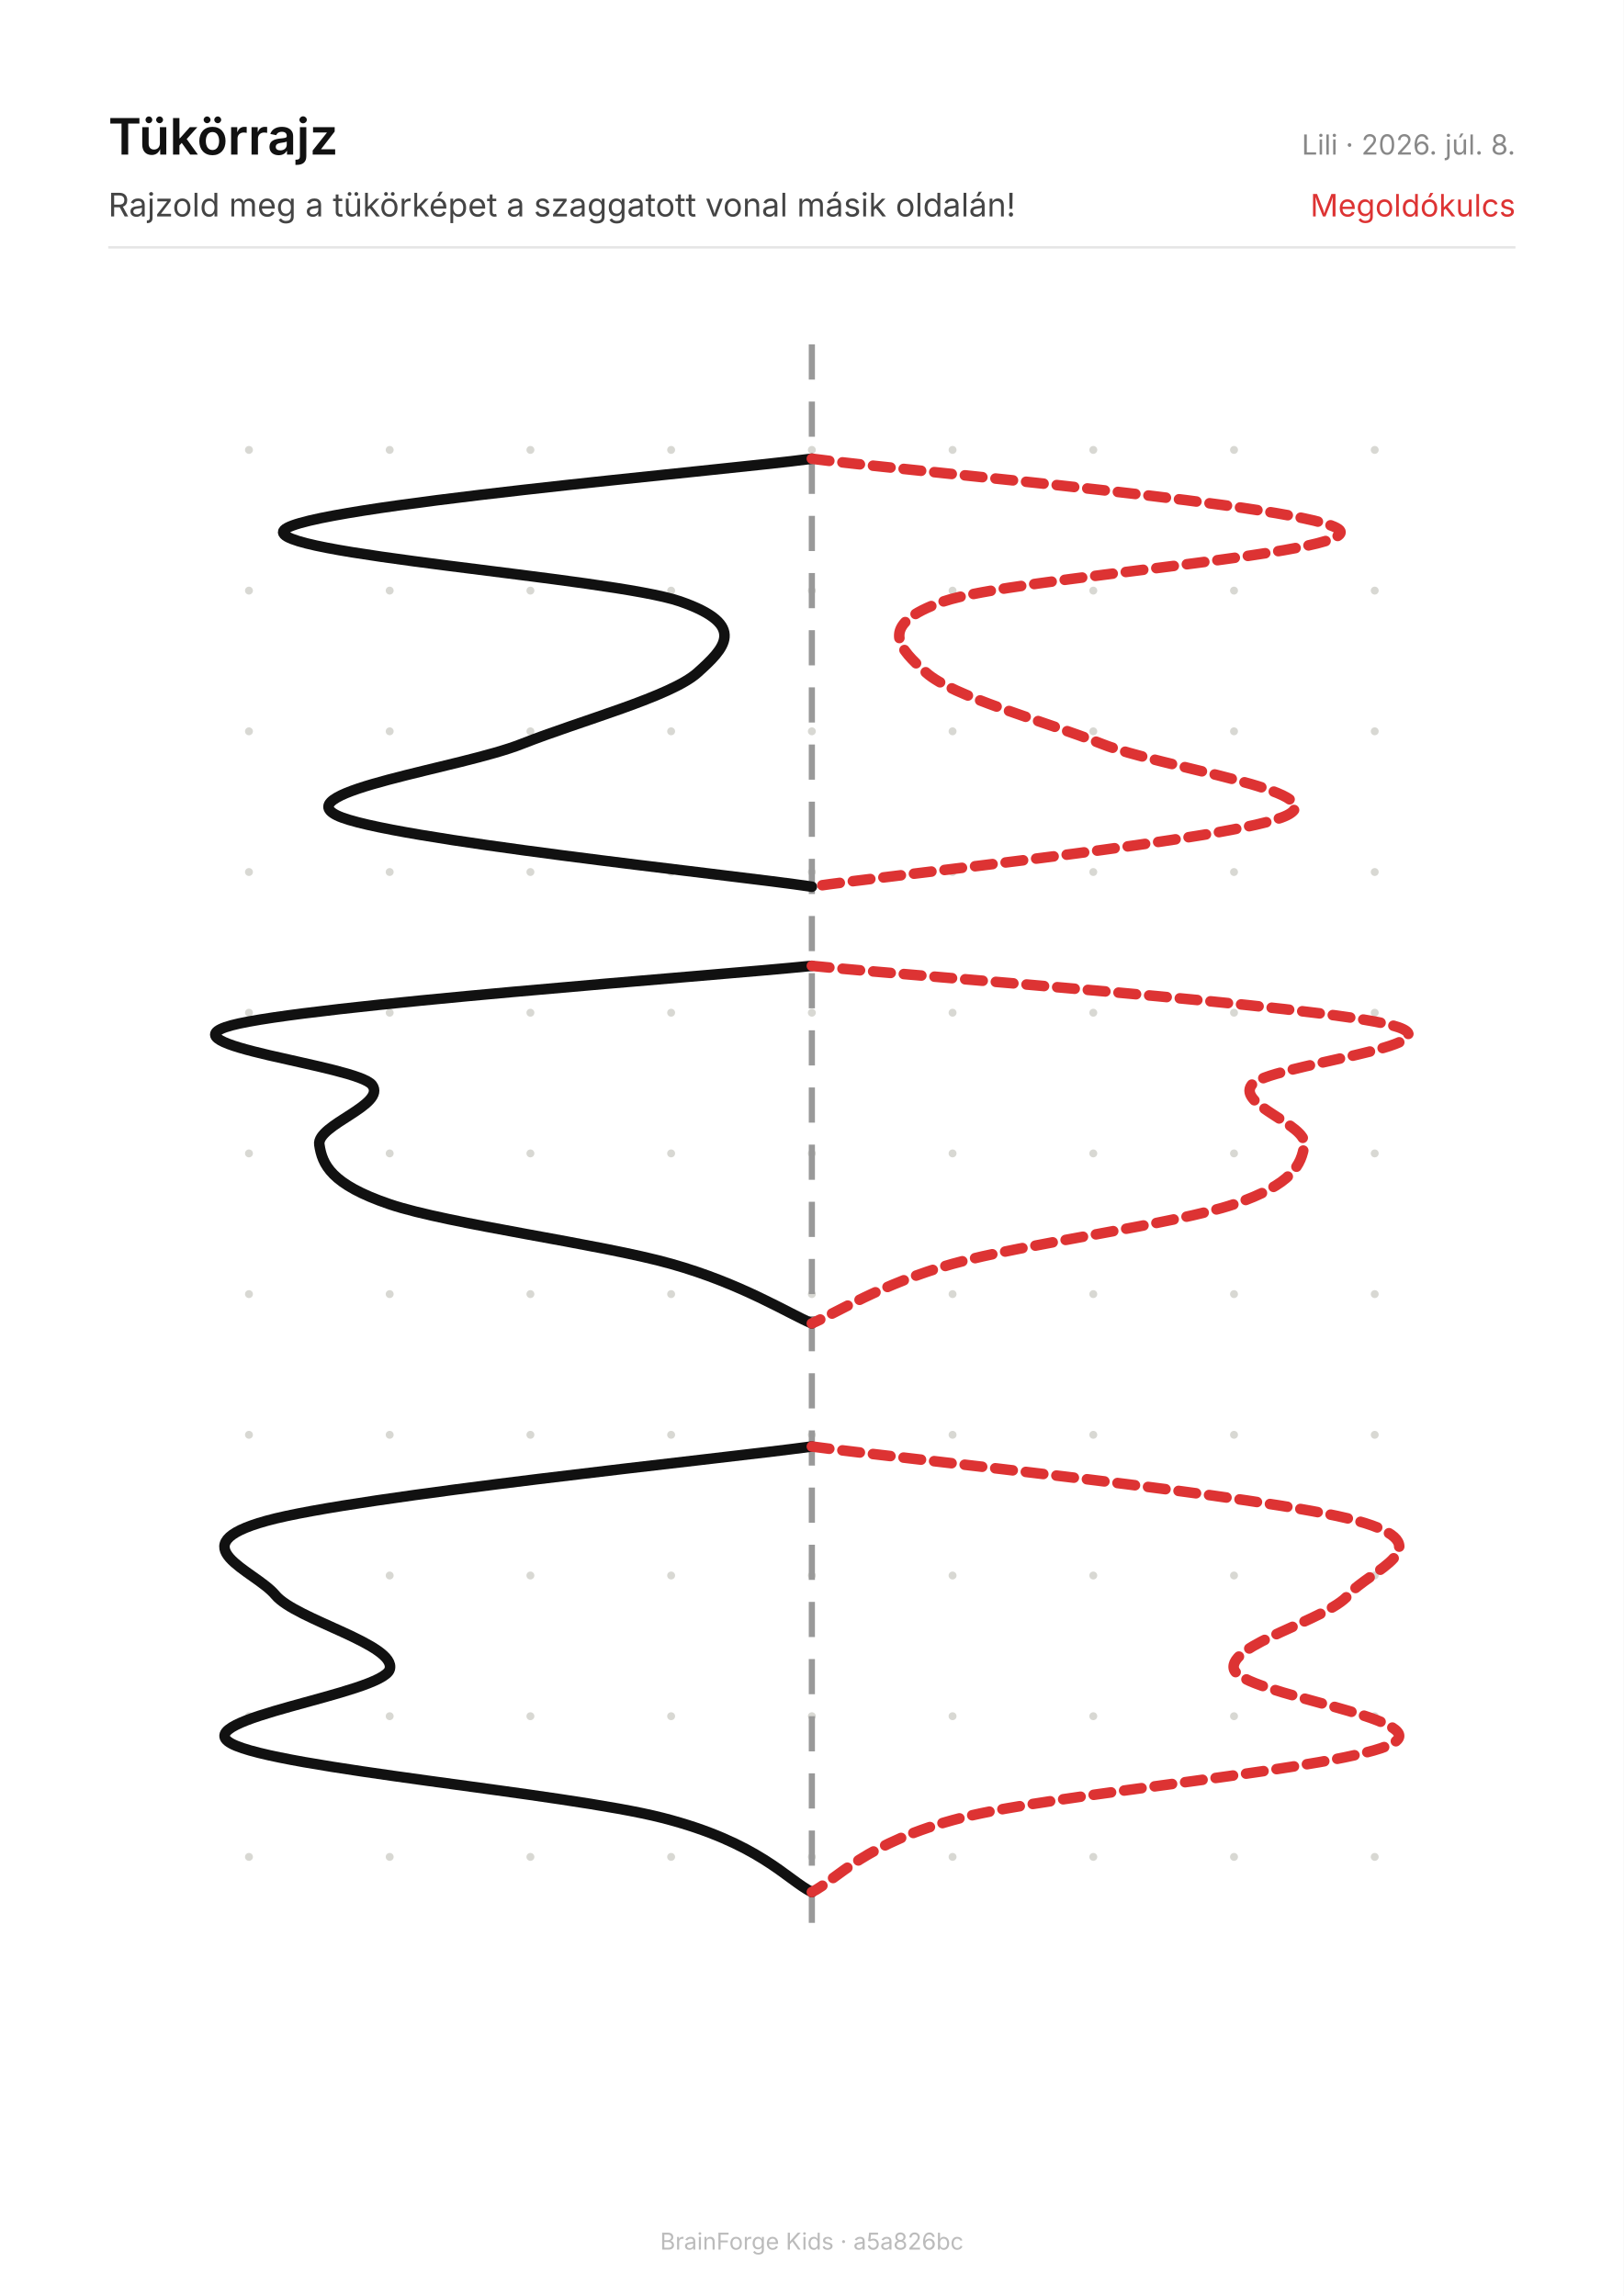
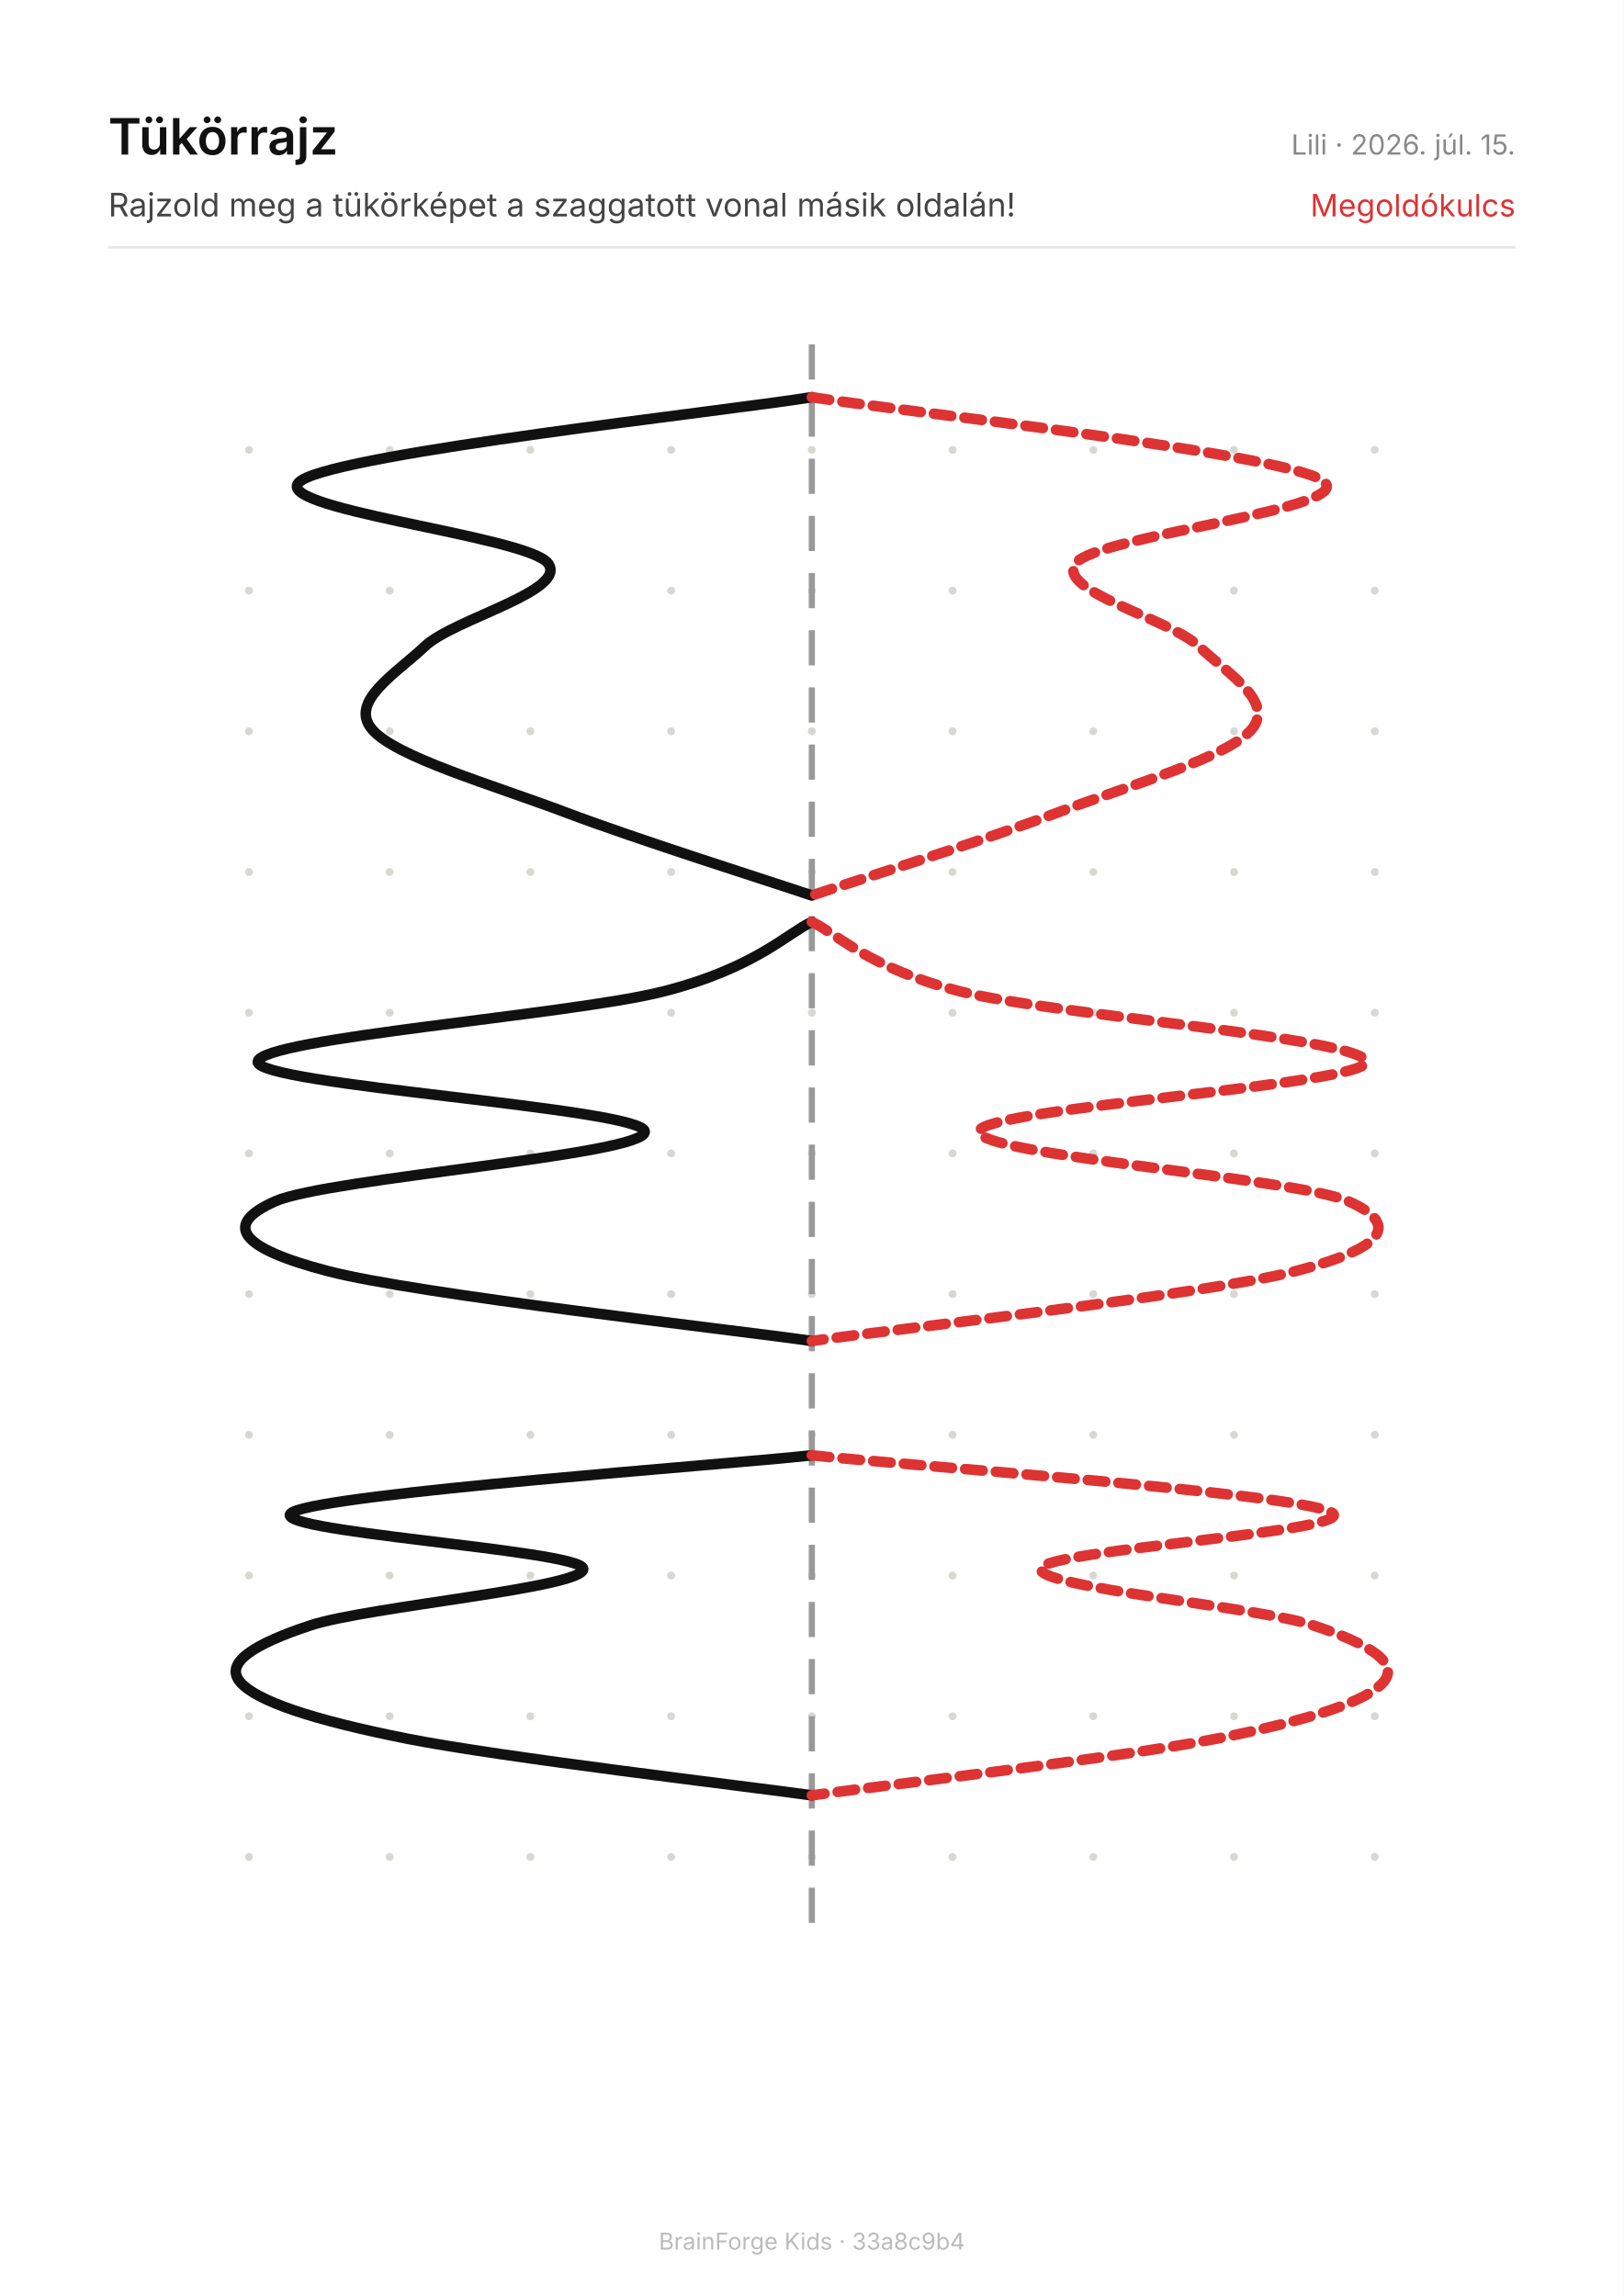
<svg xmlns="http://www.w3.org/2000/svg" width="210mm" height="297mm" viewBox="0 0 210 297" font-family="system-ui, -apple-system, sans-serif">
  <rect width="210" height="297" fill="#fff" />
  <text x="14" y="20" font-size="6.5" font-weight="600" fill="#111">Tükörrajz</text>
-   <text x="196" y="20" font-size="3.6" fill="#888" text-anchor="end">Lili  ·  2026. júl. 8.</text>
+   <text x="196" y="20" font-size="3.6" fill="#888" text-anchor="end">Lili  ·  2026. júl. 15.</text>
  <text x="14" y="28" font-size="4.2" fill="#444">Rajzold meg a tükörképet a szaggatott vonal másik oldalán!</text>
  <line x1="14" y1="32" x2="196" y2="32" stroke="#e5e5e5" stroke-width="0.3" />
  <text x="196" y="28" font-size="4" fill="#d33" text-anchor="end">Megoldókulcs</text>
  <g transform="translate(14.00 40.00) scale(1.1375)">
    <g>
      <circle cx="16" cy="16" r="0.45" fill="#d8d8d3" />
      <circle cx="16" cy="32" r="0.45" fill="#d8d8d3" />
      <circle cx="16" cy="48" r="0.45" fill="#d8d8d3" />
      <circle cx="16" cy="64" r="0.45" fill="#d8d8d3" />
      <circle cx="16" cy="80" r="0.45" fill="#d8d8d3" />
      <circle cx="16" cy="96" r="0.45" fill="#d8d8d3" />
      <circle cx="16" cy="112" r="0.45" fill="#d8d8d3" />
      <circle cx="16" cy="128" r="0.45" fill="#d8d8d3" />
      <circle cx="16" cy="144" r="0.45" fill="#d8d8d3" />
      <circle cx="16" cy="160" r="0.45" fill="#d8d8d3" />
      <circle cx="16" cy="176" r="0.45" fill="#d8d8d3" />
      <circle cx="32" cy="16" r="0.45" fill="#d8d8d3" />
      <circle cx="32" cy="32" r="0.45" fill="#d8d8d3" />
      <circle cx="32" cy="48" r="0.45" fill="#d8d8d3" />
      <circle cx="32" cy="64" r="0.45" fill="#d8d8d3" />
      <circle cx="32" cy="80" r="0.45" fill="#d8d8d3" />
      <circle cx="32" cy="96" r="0.45" fill="#d8d8d3" />
      <circle cx="32" cy="112" r="0.45" fill="#d8d8d3" />
      <circle cx="32" cy="128" r="0.45" fill="#d8d8d3" />
      <circle cx="32" cy="144" r="0.45" fill="#d8d8d3" />
      <circle cx="32" cy="160" r="0.45" fill="#d8d8d3" />
      <circle cx="32" cy="176" r="0.45" fill="#d8d8d3" />
      <circle cx="48" cy="16" r="0.45" fill="#d8d8d3" />
      <circle cx="48" cy="32" r="0.45" fill="#d8d8d3" />
      <circle cx="48" cy="48" r="0.45" fill="#d8d8d3" />
      <circle cx="48" cy="64" r="0.45" fill="#d8d8d3" />
      <circle cx="48" cy="80" r="0.45" fill="#d8d8d3" />
      <circle cx="48" cy="96" r="0.45" fill="#d8d8d3" />
      <circle cx="48" cy="112" r="0.45" fill="#d8d8d3" />
      <circle cx="48" cy="128" r="0.45" fill="#d8d8d3" />
      <circle cx="48" cy="144" r="0.45" fill="#d8d8d3" />
      <circle cx="48" cy="160" r="0.45" fill="#d8d8d3" />
      <circle cx="48" cy="176" r="0.45" fill="#d8d8d3" />
      <circle cx="64" cy="16" r="0.45" fill="#d8d8d3" />
      <circle cx="64" cy="32" r="0.45" fill="#d8d8d3" />
      <circle cx="64" cy="48" r="0.45" fill="#d8d8d3" />
      <circle cx="64" cy="64" r="0.45" fill="#d8d8d3" />
      <circle cx="64" cy="80" r="0.45" fill="#d8d8d3" />
      <circle cx="64" cy="96" r="0.45" fill="#d8d8d3" />
      <circle cx="64" cy="112" r="0.45" fill="#d8d8d3" />
      <circle cx="64" cy="128" r="0.45" fill="#d8d8d3" />
      <circle cx="64" cy="144" r="0.45" fill="#d8d8d3" />
      <circle cx="64" cy="160" r="0.45" fill="#d8d8d3" />
      <circle cx="64" cy="176" r="0.45" fill="#d8d8d3" />
      <circle cx="80" cy="16" r="0.45" fill="#d8d8d3" />
      <circle cx="80" cy="32" r="0.45" fill="#d8d8d3" />
      <circle cx="80" cy="48" r="0.45" fill="#d8d8d3" />
      <circle cx="80" cy="64" r="0.45" fill="#d8d8d3" />
      <circle cx="80" cy="80" r="0.45" fill="#d8d8d3" />
      <circle cx="80" cy="96" r="0.45" fill="#d8d8d3" />
      <circle cx="80" cy="112" r="0.45" fill="#d8d8d3" />
      <circle cx="80" cy="128" r="0.45" fill="#d8d8d3" />
      <circle cx="80" cy="144" r="0.45" fill="#d8d8d3" />
      <circle cx="80" cy="160" r="0.45" fill="#d8d8d3" />
      <circle cx="80" cy="176" r="0.45" fill="#d8d8d3" />
      <circle cx="96" cy="16" r="0.45" fill="#d8d8d3" />
      <circle cx="96" cy="32" r="0.45" fill="#d8d8d3" />
      <circle cx="96" cy="48" r="0.45" fill="#d8d8d3" />
      <circle cx="96" cy="64" r="0.45" fill="#d8d8d3" />
      <circle cx="96" cy="80" r="0.45" fill="#d8d8d3" />
      <circle cx="96" cy="96" r="0.45" fill="#d8d8d3" />
      <circle cx="96" cy="112" r="0.45" fill="#d8d8d3" />
      <circle cx="96" cy="128" r="0.45" fill="#d8d8d3" />
      <circle cx="96" cy="144" r="0.45" fill="#d8d8d3" />
      <circle cx="96" cy="160" r="0.45" fill="#d8d8d3" />
      <circle cx="96" cy="176" r="0.45" fill="#d8d8d3" />
      <circle cx="112" cy="16" r="0.45" fill="#d8d8d3" />
      <circle cx="112" cy="32" r="0.45" fill="#d8d8d3" />
      <circle cx="112" cy="48" r="0.45" fill="#d8d8d3" />
      <circle cx="112" cy="64" r="0.45" fill="#d8d8d3" />
      <circle cx="112" cy="80" r="0.45" fill="#d8d8d3" />
      <circle cx="112" cy="96" r="0.45" fill="#d8d8d3" />
      <circle cx="112" cy="112" r="0.45" fill="#d8d8d3" />
      <circle cx="112" cy="128" r="0.45" fill="#d8d8d3" />
      <circle cx="112" cy="144" r="0.45" fill="#d8d8d3" />
      <circle cx="112" cy="160" r="0.45" fill="#d8d8d3" />
      <circle cx="112" cy="176" r="0.45" fill="#d8d8d3" />
      <circle cx="128" cy="16" r="0.45" fill="#d8d8d3" />
      <circle cx="128" cy="32" r="0.45" fill="#d8d8d3" />
      <circle cx="128" cy="48" r="0.45" fill="#d8d8d3" />
      <circle cx="128" cy="64" r="0.45" fill="#d8d8d3" />
      <circle cx="128" cy="80" r="0.45" fill="#d8d8d3" />
      <circle cx="128" cy="96" r="0.45" fill="#d8d8d3" />
      <circle cx="128" cy="112" r="0.45" fill="#d8d8d3" />
      <circle cx="128" cy="128" r="0.45" fill="#d8d8d3" />
      <circle cx="128" cy="144" r="0.45" fill="#d8d8d3" />
      <circle cx="128" cy="160" r="0.45" fill="#d8d8d3" />
      <circle cx="128" cy="176" r="0.45" fill="#d8d8d3" />
      <circle cx="144" cy="16" r="0.45" fill="#d8d8d3" />
      <circle cx="144" cy="32" r="0.45" fill="#d8d8d3" />
      <circle cx="144" cy="48" r="0.45" fill="#d8d8d3" />
      <circle cx="144" cy="64" r="0.45" fill="#d8d8d3" />
      <circle cx="144" cy="80" r="0.45" fill="#d8d8d3" />
      <circle cx="144" cy="96" r="0.45" fill="#d8d8d3" />
      <circle cx="144" cy="112" r="0.45" fill="#d8d8d3" />
      <circle cx="144" cy="128" r="0.45" fill="#d8d8d3" />
      <circle cx="144" cy="144" r="0.45" fill="#d8d8d3" />
      <circle cx="144" cy="160" r="0.45" fill="#d8d8d3" />
      <circle cx="144" cy="176" r="0.45" fill="#d8d8d3" />
      <line x1="80" y1="4" x2="80" y2="186" stroke="#999" stroke-width="0.70" stroke-dasharray="4 2.5" />
-       <path d="M 80 17 C 70 18.35, 22.50 22.41, 20 25.11 C 17.50 27.81, 57.17 30.52, 65 33.22 C 72.83 35.93, 70 38.63, 67 41.33 C 64 44.04, 53.83 46.74, 47 49.44 C 40.17 52.15, 20.50 54.85, 26 57.56 C 31.50 60.26, 71 64.31, 80 65.67" fill="none" stroke="#111" stroke-width="1.20" stroke-linecap="round" />
-       <path d="M 80 74.67 C 69 75.80, 22.33 79.19, 14 81.44 C 5.67 83.70, 28.33 85.96, 30 88.22 C 31.67 90.48, 23.67 92.74, 24 95 C 24.33 97.26, 25.33 99.52, 32 101.78 C 38.67 104.04, 56 106.30, 64 108.56 C 72 110.81, 77.33 114.20, 80 115.33" fill="none" stroke="#111" stroke-width="1.20" stroke-linecap="round" />
-       <path d="M 80 129.33 C 69.67 130.74, 28.17 134.96, 18 137.78 C 7.83 140.59, 16.67 143.41, 19 146.22 C 21.33 149.04, 32.83 151.85, 32 154.67 C 31.17 157.48, 8.83 160.30, 14 163.11 C 19.17 165.93, 52 168.74, 63 171.56 C 74 174.37, 77.17 178.59, 80 180" fill="none" stroke="#111" stroke-width="1.20" stroke-linecap="round" />
-       <path d="M 80 17 C 90 18.35, 137.50 22.41, 140 25.11 C 142.50 27.81, 102.83 30.52, 95 33.22 C 87.17 35.93, 90 38.63, 93 41.33 C 96 44.04, 106.17 46.74, 113 49.44 C 119.83 52.15, 139.50 54.85, 134 57.56 C 128.50 60.26, 89 64.31, 80 65.67" fill="none" stroke="#d33" stroke-width="1.20" stroke-linecap="round" stroke-dasharray="2 1.5" />
-       <path d="M 80 74.67 C 91 75.80, 137.67 79.19, 146 81.44 C 154.33 83.70, 131.67 85.96, 130 88.22 C 128.33 90.48, 136.33 92.74, 136 95 C 135.67 97.26, 134.67 99.52, 128 101.78 C 121.33 104.04, 104 106.30, 96 108.56 C 88 110.81, 82.67 114.20, 80 115.33" fill="none" stroke="#d33" stroke-width="1.20" stroke-linecap="round" stroke-dasharray="2 1.5" />
-       <path d="M 80 129.33 C 90.33 130.74, 131.83 134.96, 142 137.78 C 152.17 140.59, 143.33 143.41, 141 146.22 C 138.67 149.04, 127.17 151.85, 128 154.67 C 128.83 157.48, 151.17 160.30, 146 163.11 C 140.83 165.93, 108 168.74, 97 171.56 C 86 174.37, 82.83 178.59, 80 180" fill="none" stroke="#d33" stroke-width="1.20" stroke-linecap="round" stroke-dasharray="2 1.5" />
+       <path d="M 80 10 C 70.33 11.57, 27 16.30, 22 19.44 C 17 22.59, 47.67 25.74, 50 28.89 C 52.33 32.04, 39.33 35.19, 36 38.33 C 32.67 41.48, 27.33 44.63, 30 47.78 C 32.67 50.93, 43.67 54.07, 52 57.22 C 60.33 60.37, 75.33 65.09, 80 66.67" fill="none" stroke="#111" stroke-width="1.20" stroke-linecap="round" />
+       <path d="M 80 69.67 C 77.17 70.99, 73.50 74.96, 63 77.61 C 52.50 80.26, 17.33 82.91, 17 85.56 C 16.67 88.20, 60.67 90.85, 61 93.50 C 61.33 96.15, 25 98.80, 19 101.44 C 13 104.09, 14.83 106.74, 25 109.39 C 35.17 112.04, 70.83 116.01, 80 117.33" fill="none" stroke="#111" stroke-width="1.20" stroke-linecap="round" />
+       <path d="M 80 130.33 C 70.17 131.41, 25.33 134.63, 21 136.78 C 16.67 138.93, 53.67 141.07, 54 143.22 C 54.33 145.37, 29.50 147.52, 23 149.67 C 16.50 151.81, 13.17 153.96, 15 156.11 C 16.83 158.26, 23.17 160.41, 34 162.56 C 44.83 164.70, 72.33 167.93, 80 169" fill="none" stroke="#111" stroke-width="1.20" stroke-linecap="round" />
+       <path d="M 80 10 C 89.67 11.57, 133 16.30, 138 19.44 C 143 22.59, 112.33 25.74, 110 28.89 C 107.67 32.04, 120.67 35.19, 124 38.33 C 127.33 41.48, 132.67 44.63, 130 47.78 C 127.33 50.93, 116.33 54.07, 108 57.22 C 99.67 60.37, 84.67 65.09, 80 66.67" fill="none" stroke="#d33" stroke-width="1.20" stroke-linecap="round" stroke-dasharray="2 1.5" />
+       <path d="M 80 69.67 C 82.83 70.99, 86.50 74.96, 97 77.61 C 107.50 80.26, 142.67 82.91, 143 85.56 C 143.33 88.20, 99.33 90.85, 99 93.50 C 98.67 96.15, 135 98.80, 141 101.44 C 147 104.09, 145.17 106.74, 135 109.39 C 124.83 112.04, 89.17 116.01, 80 117.33" fill="none" stroke="#d33" stroke-width="1.20" stroke-linecap="round" stroke-dasharray="2 1.5" />
+       <path d="M 80 130.33 C 89.83 131.41, 134.67 134.63, 139 136.78 C 143.33 138.93, 106.33 141.07, 106 143.22 C 105.67 145.37, 130.50 147.52, 137 149.67 C 143.50 151.81, 146.83 153.96, 145 156.11 C 143.17 158.26, 136.83 160.41, 126 162.56 C 115.17 164.70, 87.67 167.93, 80 169" fill="none" stroke="#d33" stroke-width="1.20" stroke-linecap="round" stroke-dasharray="2 1.5" />
    </g>
  </g>
-   <text x="105" y="291" font-size="3" fill="#bbb" text-anchor="middle">BrainForge Kids · a5a826bc</text>
+   <text x="105" y="291" font-size="3" fill="#bbb" text-anchor="middle">BrainForge Kids · 33a8c9b4</text>
</svg>
